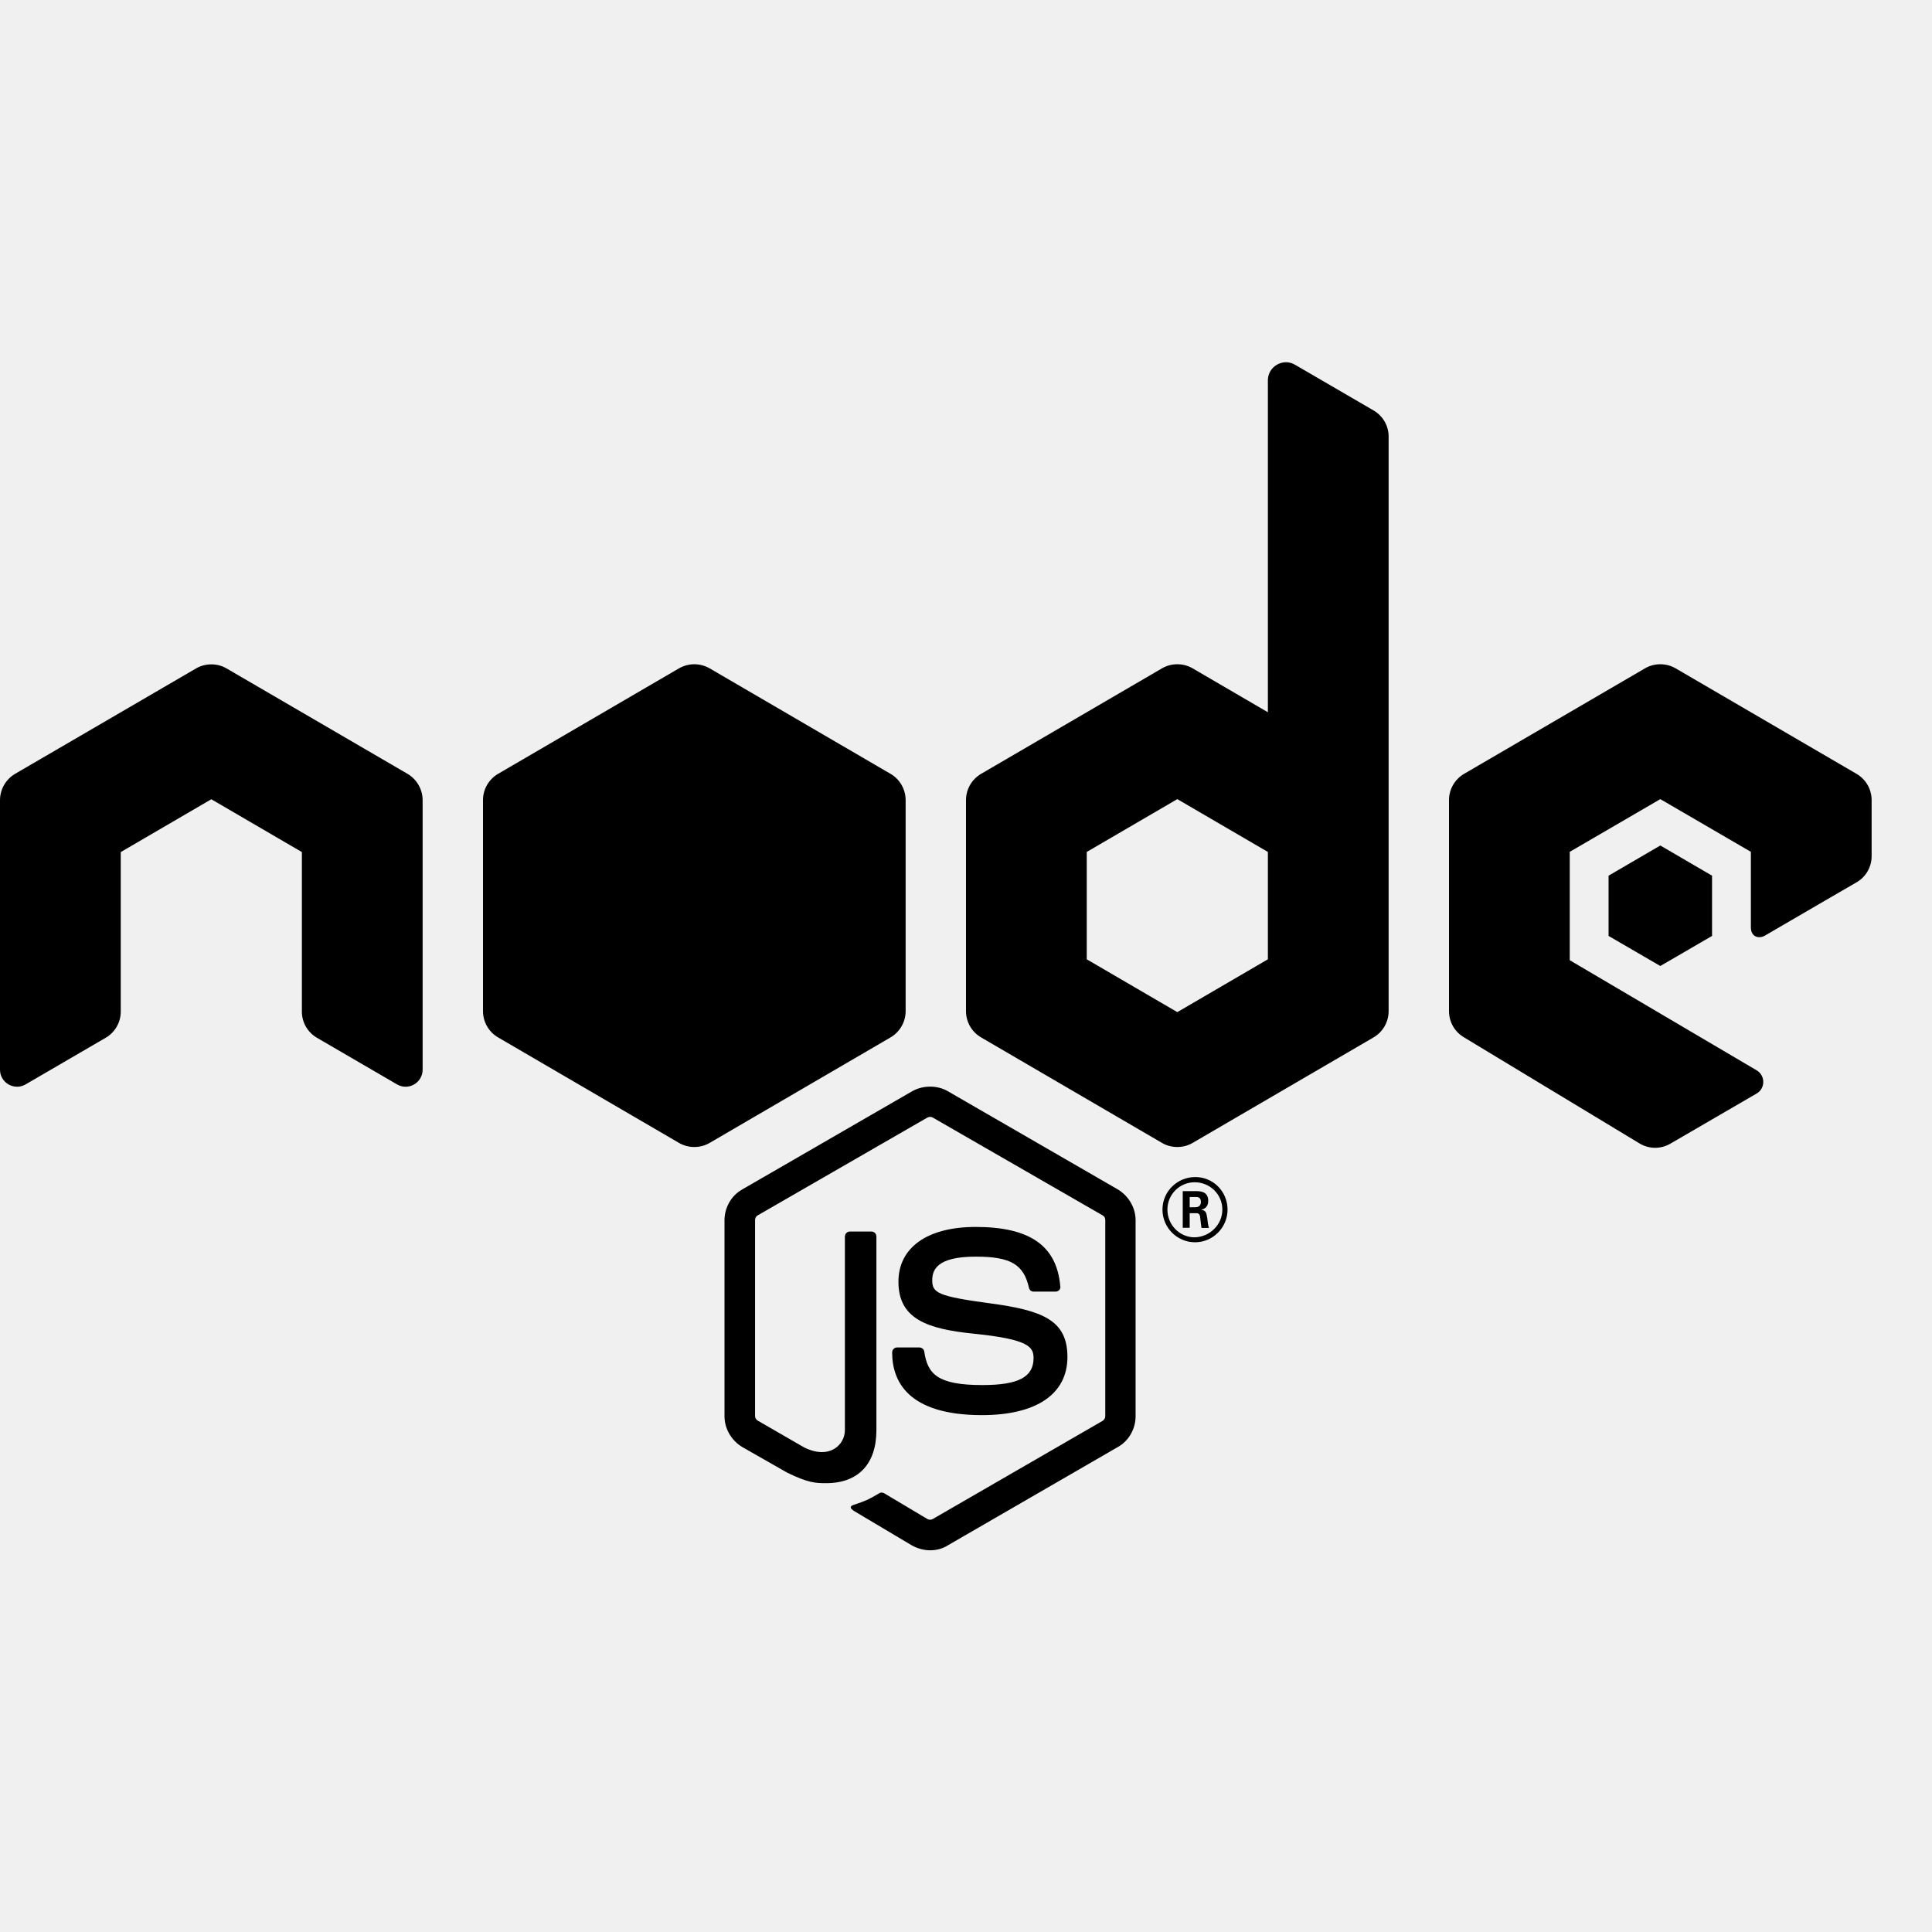
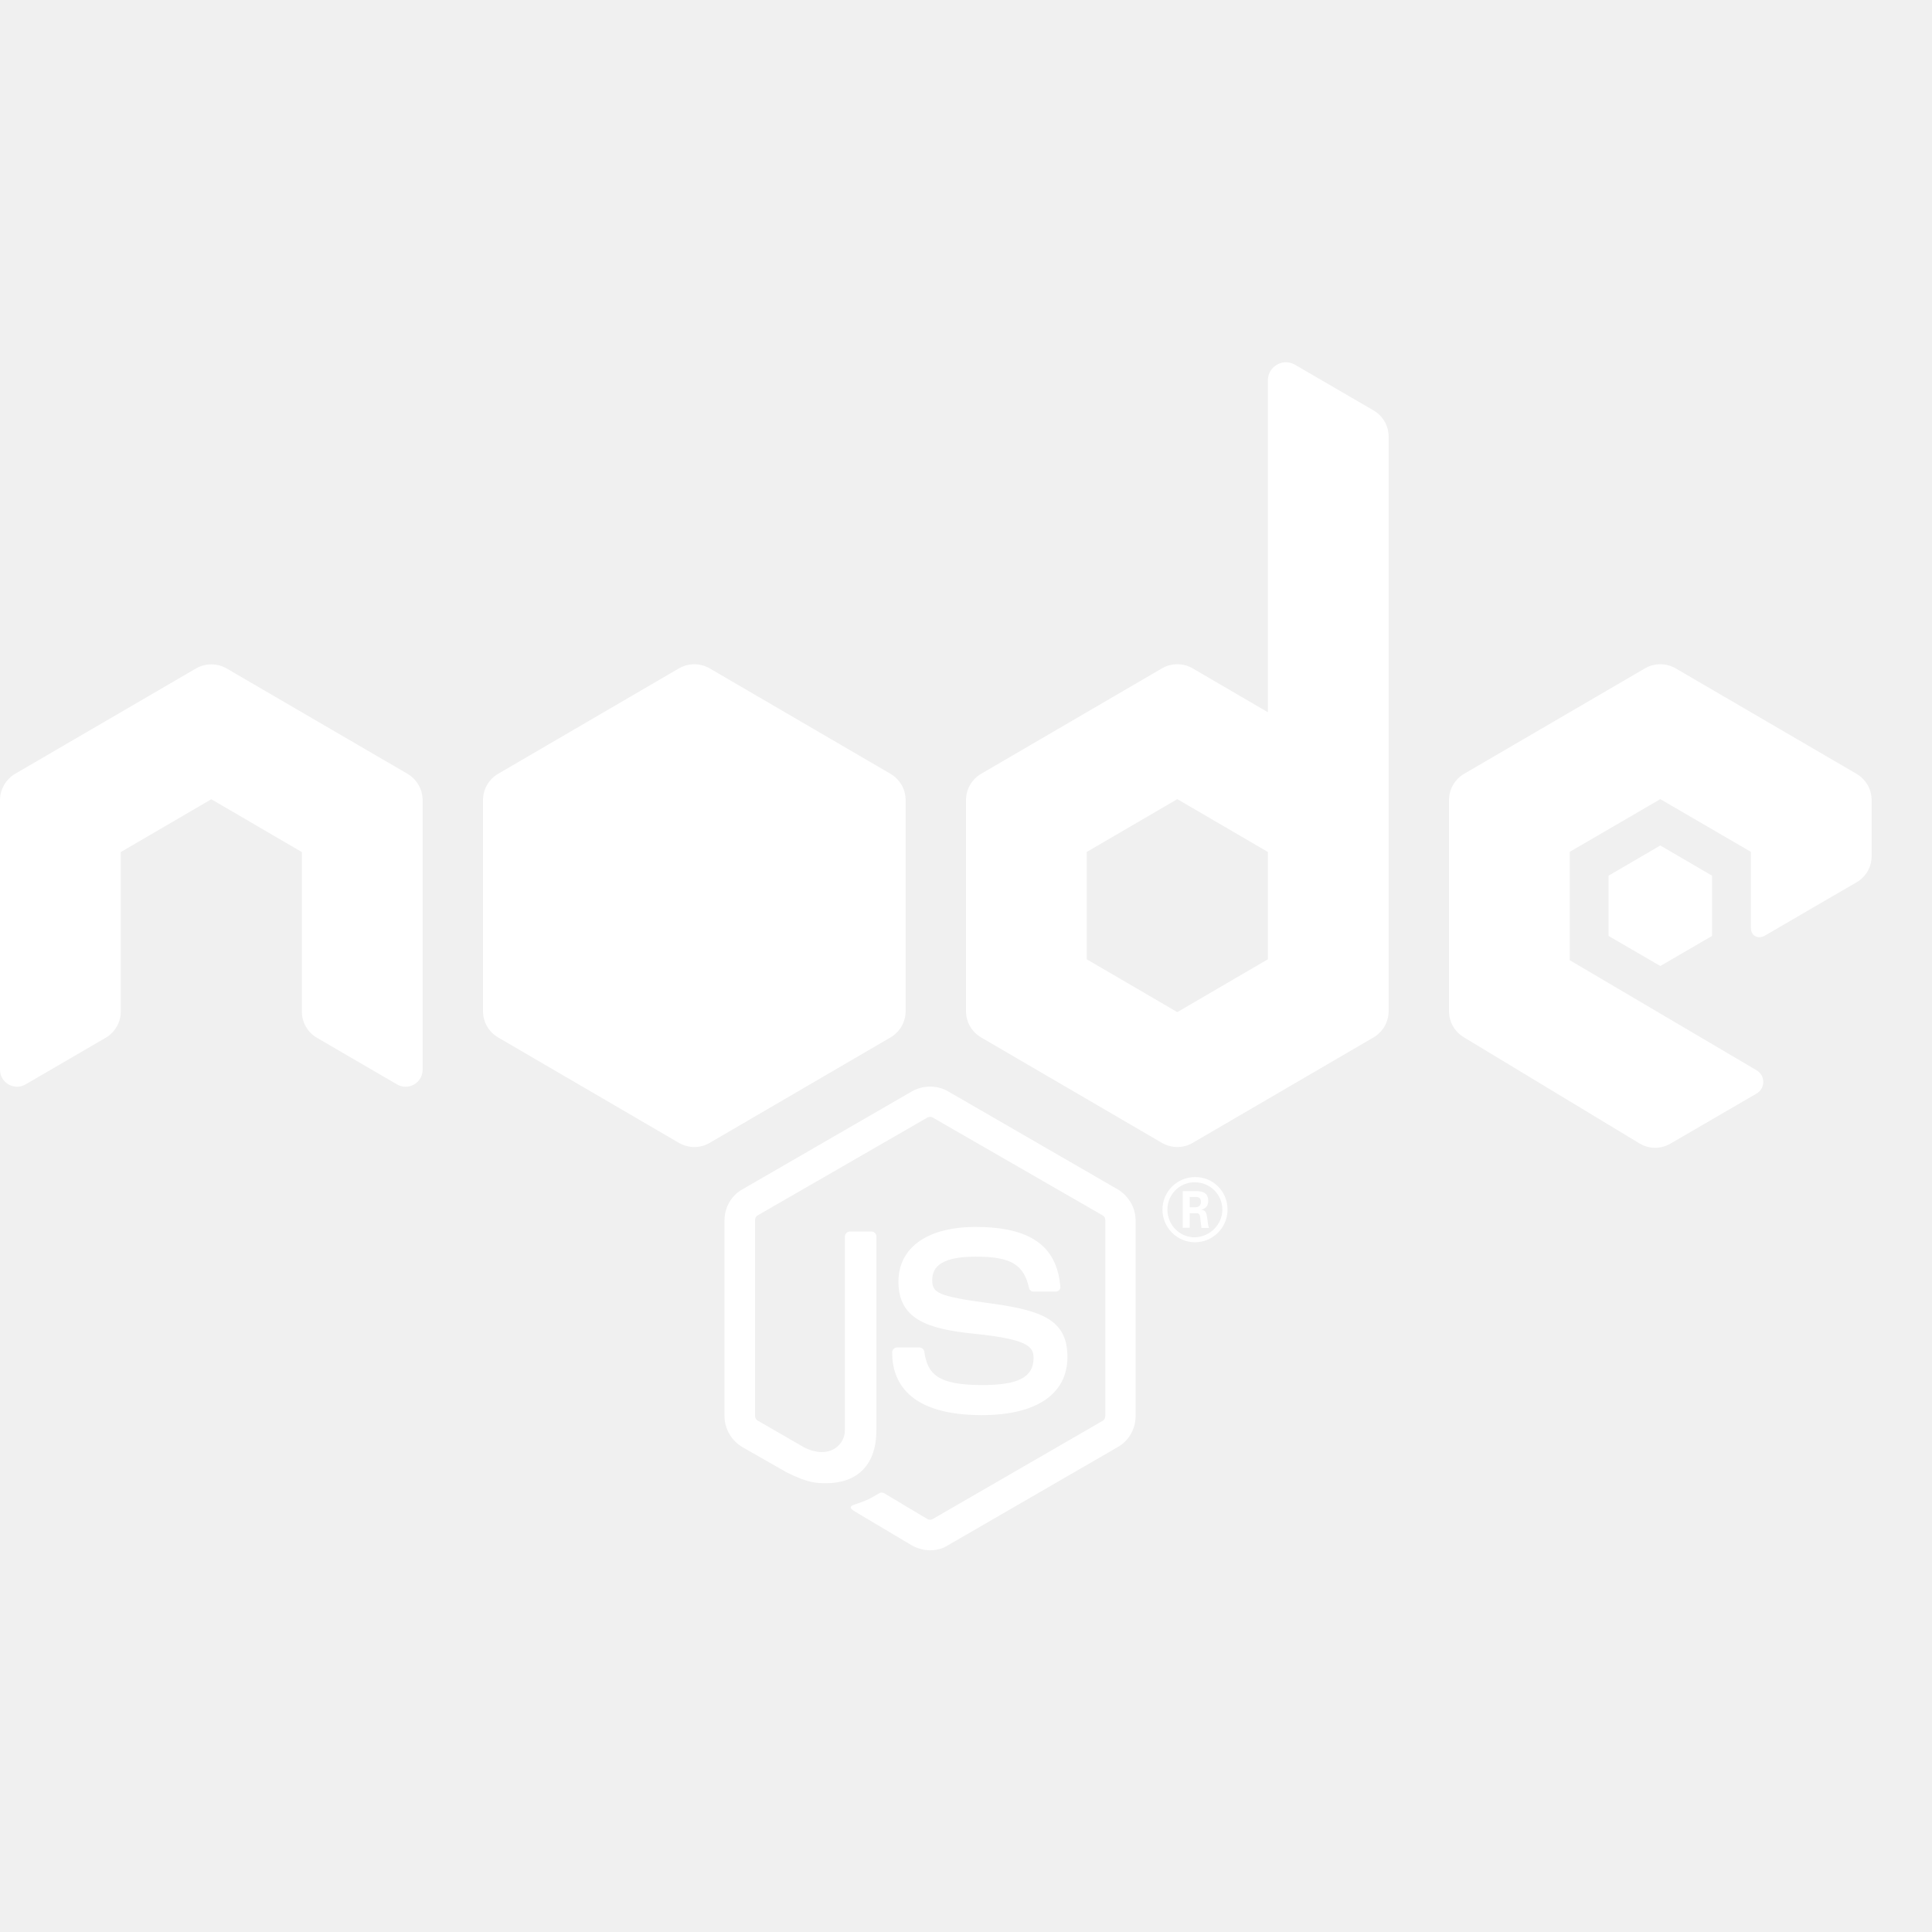
- <svg xmlns="http://www.w3.org/2000/svg" fill="#000000" viewBox="0 0 32 32" width="256px" height="256px">
+ <svg xmlns="http://www.w3.org/2000/svg" fill="#ffffff" viewBox="0 0 32 32" width="256px" height="256px">
  <path d="M 21.301 6 C 21.144 6 21 6.126 21 6.301 L 21 11.797 L 19.754 11.07 C 19.676 11.024 19.588 11.002 19.5 11.002 C 19.412 11.002 19.324 11.024 19.246 11.07 L 16.252 12.816 C 16.096 12.906 16 13.073 16 13.252 L 16 16.748 C 16 16.928 16.096 17.094 16.252 17.184 L 19.246 18.93 C 19.324 18.976 19.412 18.998 19.5 18.998 C 19.588 18.998 19.676 18.976 19.754 18.93 L 22.748 17.184 C 22.904 17.094 23 16.927 23 16.748 L 23 15 L 23 13.252 L 23 7.23 C 23 7.052 22.905 6.889 22.752 6.799 L 21.449 6.041 C 21.4 6.013 21.351 6 21.301 6 z M 11.5 11.002 C 11.412 11.002 11.325 11.025 11.246 11.07 L 8.252 12.816 C 8.096 12.906 8 13.073 8 13.252 L 8 16.748 C 8 16.928 8.096 17.094 8.252 17.184 L 11.246 18.93 C 11.403 19.021 11.597 19.021 11.754 18.93 L 14.748 17.184 C 14.904 17.094 15 16.927 15 16.748 L 15 13.252 C 15 13.072 14.904 12.906 14.748 12.816 L 11.754 11.07 C 11.675 11.025 11.588 11.002 11.5 11.002 z M 27.5 11.002 C 27.412 11.002 27.324 11.024 27.246 11.07 L 24.252 12.816 C 24.096 12.906 24 13.073 24 13.252 L 24 16.748 C 24 16.928 24.096 17.094 24.252 17.184 L 27.156 18.939 C 27.312 19.034 27.508 19.035 27.666 18.943 L 29.094 18.113 C 29.242 18.028 29.243 17.814 29.094 17.727 L 26 15.904 L 26 14.109 L 27.5 13.236 L 29 14.109 L 29 15.359 C 29 15.526 29.14 15.552 29.234 15.496 C 29.612 15.274 30.752 14.613 30.752 14.613 C 30.905 14.524 31 14.36 31 14.182 L 31 13.252 C 31 13.072 30.904 12.906 30.748 12.816 L 27.754 11.07 C 27.675 11.024 27.588 11.002 27.5 11.002 z M 3.5 11.004 C 3.412 11.004 3.324 11.026 3.246 11.072 L 0.252 12.816 C 0.096 12.907 0 13.074 0 13.254 L 0 17.717 C 0 17.935 0.236 18.07 0.424 17.961 L 1.752 17.188 C 1.905 17.098 2 16.934 2 16.756 L 2 14.113 L 3.5 13.238 L 5 14.113 L 5 16.756 C 5 16.934 5.095 17.098 5.248 17.188 L 6.576 17.961 C 6.764 18.071 7 17.935 7 17.717 L 7 13.254 C 7 13.074 6.904 12.907 6.748 12.816 L 3.754 11.072 C 3.676 11.026 3.588 11.004 3.5 11.004 z M 19.5 13.236 L 21 14.111 L 21 15 L 21 15.889 L 19.5 16.764 L 18 15.889 L 18 14.111 L 19.5 13.236 z M 27.5 14.004 L 26.643 14.504 L 26.643 15.502 L 27.5 16 L 28.357 15.502 L 28.357 14.504 L 27.5 14.004 z M 15.406 17.998 C 15.303 17.998 15.199 18.023 15.109 18.074 L 12.297 19.699 C 12.112 19.801 12 20.002 12 20.211 L 12 23.457 C 12 23.666 12.117 23.863 12.297 23.969 L 13.037 24.391 C 13.392 24.566 13.523 24.566 13.684 24.566 C 14.214 24.566 14.516 24.249 14.516 23.689 L 14.516 20.482 C 14.516 20.433 14.478 20.398 14.434 20.398 L 14.078 20.398 C 14.029 20.398 13.994 20.438 13.994 20.482 L 13.994 23.689 C 13.994 23.932 13.737 24.182 13.318 23.973 L 12.549 23.529 C 12.524 23.514 12.506 23.484 12.506 23.455 L 12.506 20.209 C 12.506 20.18 12.52 20.146 12.549 20.131 L 15.361 18.51 C 15.391 18.495 15.425 18.495 15.449 18.51 L 18.264 20.131 C 18.293 20.146 18.307 20.175 18.307 20.209 L 18.307 23.455 C 18.307 23.489 18.288 23.518 18.264 23.533 L 15.449 25.16 C 15.424 25.175 15.385 25.175 15.361 25.16 L 14.643 24.732 C 14.624 24.722 14.593 24.717 14.574 24.727 C 14.375 24.844 14.335 24.859 14.15 24.922 C 14.101 24.937 14.035 24.967 14.176 25.045 L 15.109 25.6 C 15.202 25.649 15.304 25.678 15.406 25.678 C 15.513 25.678 15.617 25.649 15.699 25.596 L 18.512 23.969 C 18.697 23.867 18.809 23.666 18.809 23.457 L 18.809 20.211 C 18.809 20.002 18.692 19.806 18.512 19.699 L 15.699 18.074 C 15.612 18.023 15.509 17.998 15.406 17.998 z M 19.793 19.496 C 19.506 19.496 19.254 19.728 19.254 20.035 C 19.254 20.332 19.496 20.576 19.793 20.576 C 20.09 20.576 20.332 20.332 20.332 20.035 C 20.332 19.728 20.085 19.491 19.793 19.496 z M 19.787 19.582 C 20.041 19.582 20.246 19.782 20.246 20.035 C 20.246 20.283 20.04 20.488 19.787 20.494 C 19.538 20.494 19.336 20.288 19.336 20.035 C 19.336 19.782 19.539 19.582 19.787 19.582 z M 19.59 19.729 L 19.59 20.336 L 19.705 20.336 L 19.705 20.094 L 19.812 20.094 C 19.857 20.094 19.867 20.112 19.877 20.146 C 19.877 20.151 19.895 20.309 19.9 20.338 L 20.025 20.338 C 20.011 20.309 20.001 20.226 19.996 20.176 C 19.982 20.098 19.978 20.044 19.895 20.039 C 19.939 20.024 20.012 20.001 20.012 19.889 C 20.012 19.728 19.872 19.729 19.799 19.729 L 19.59 19.729 z M 19.705 19.826 L 19.803 19.826 C 19.833 19.826 19.891 19.825 19.891 19.908 C 19.891 19.942 19.876 19.997 19.797 19.996 L 19.705 19.996 L 19.705 19.826 z M 16.16 20.322 C 15.357 20.322 14.881 20.665 14.881 21.229 C 14.881 21.847 15.358 22.012 16.127 22.09 C 17.047 22.182 17.119 22.314 17.119 22.494 C 17.119 22.81 16.865 22.941 16.271 22.941 C 15.526 22.941 15.363 22.757 15.309 22.387 C 15.304 22.348 15.269 22.318 15.225 22.318 L 14.859 22.318 C 14.815 22.318 14.777 22.353 14.777 22.402 C 14.777 22.874 15.035 23.439 16.266 23.439 C 17.169 23.438 17.68 23.089 17.68 22.475 C 17.68 21.867 17.27 21.705 16.404 21.588 C 15.528 21.471 15.441 21.412 15.441 21.207 C 15.441 21.037 15.513 20.814 16.16 20.814 C 16.739 20.814 16.955 20.941 17.043 21.33 C 17.053 21.369 17.08 21.393 17.119 21.393 L 17.484 21.393 C 17.508 21.393 17.529 21.383 17.543 21.369 C 17.558 21.35 17.567 21.331 17.562 21.307 C 17.505 20.635 17.061 20.322 16.16 20.322 z" />
</svg>
